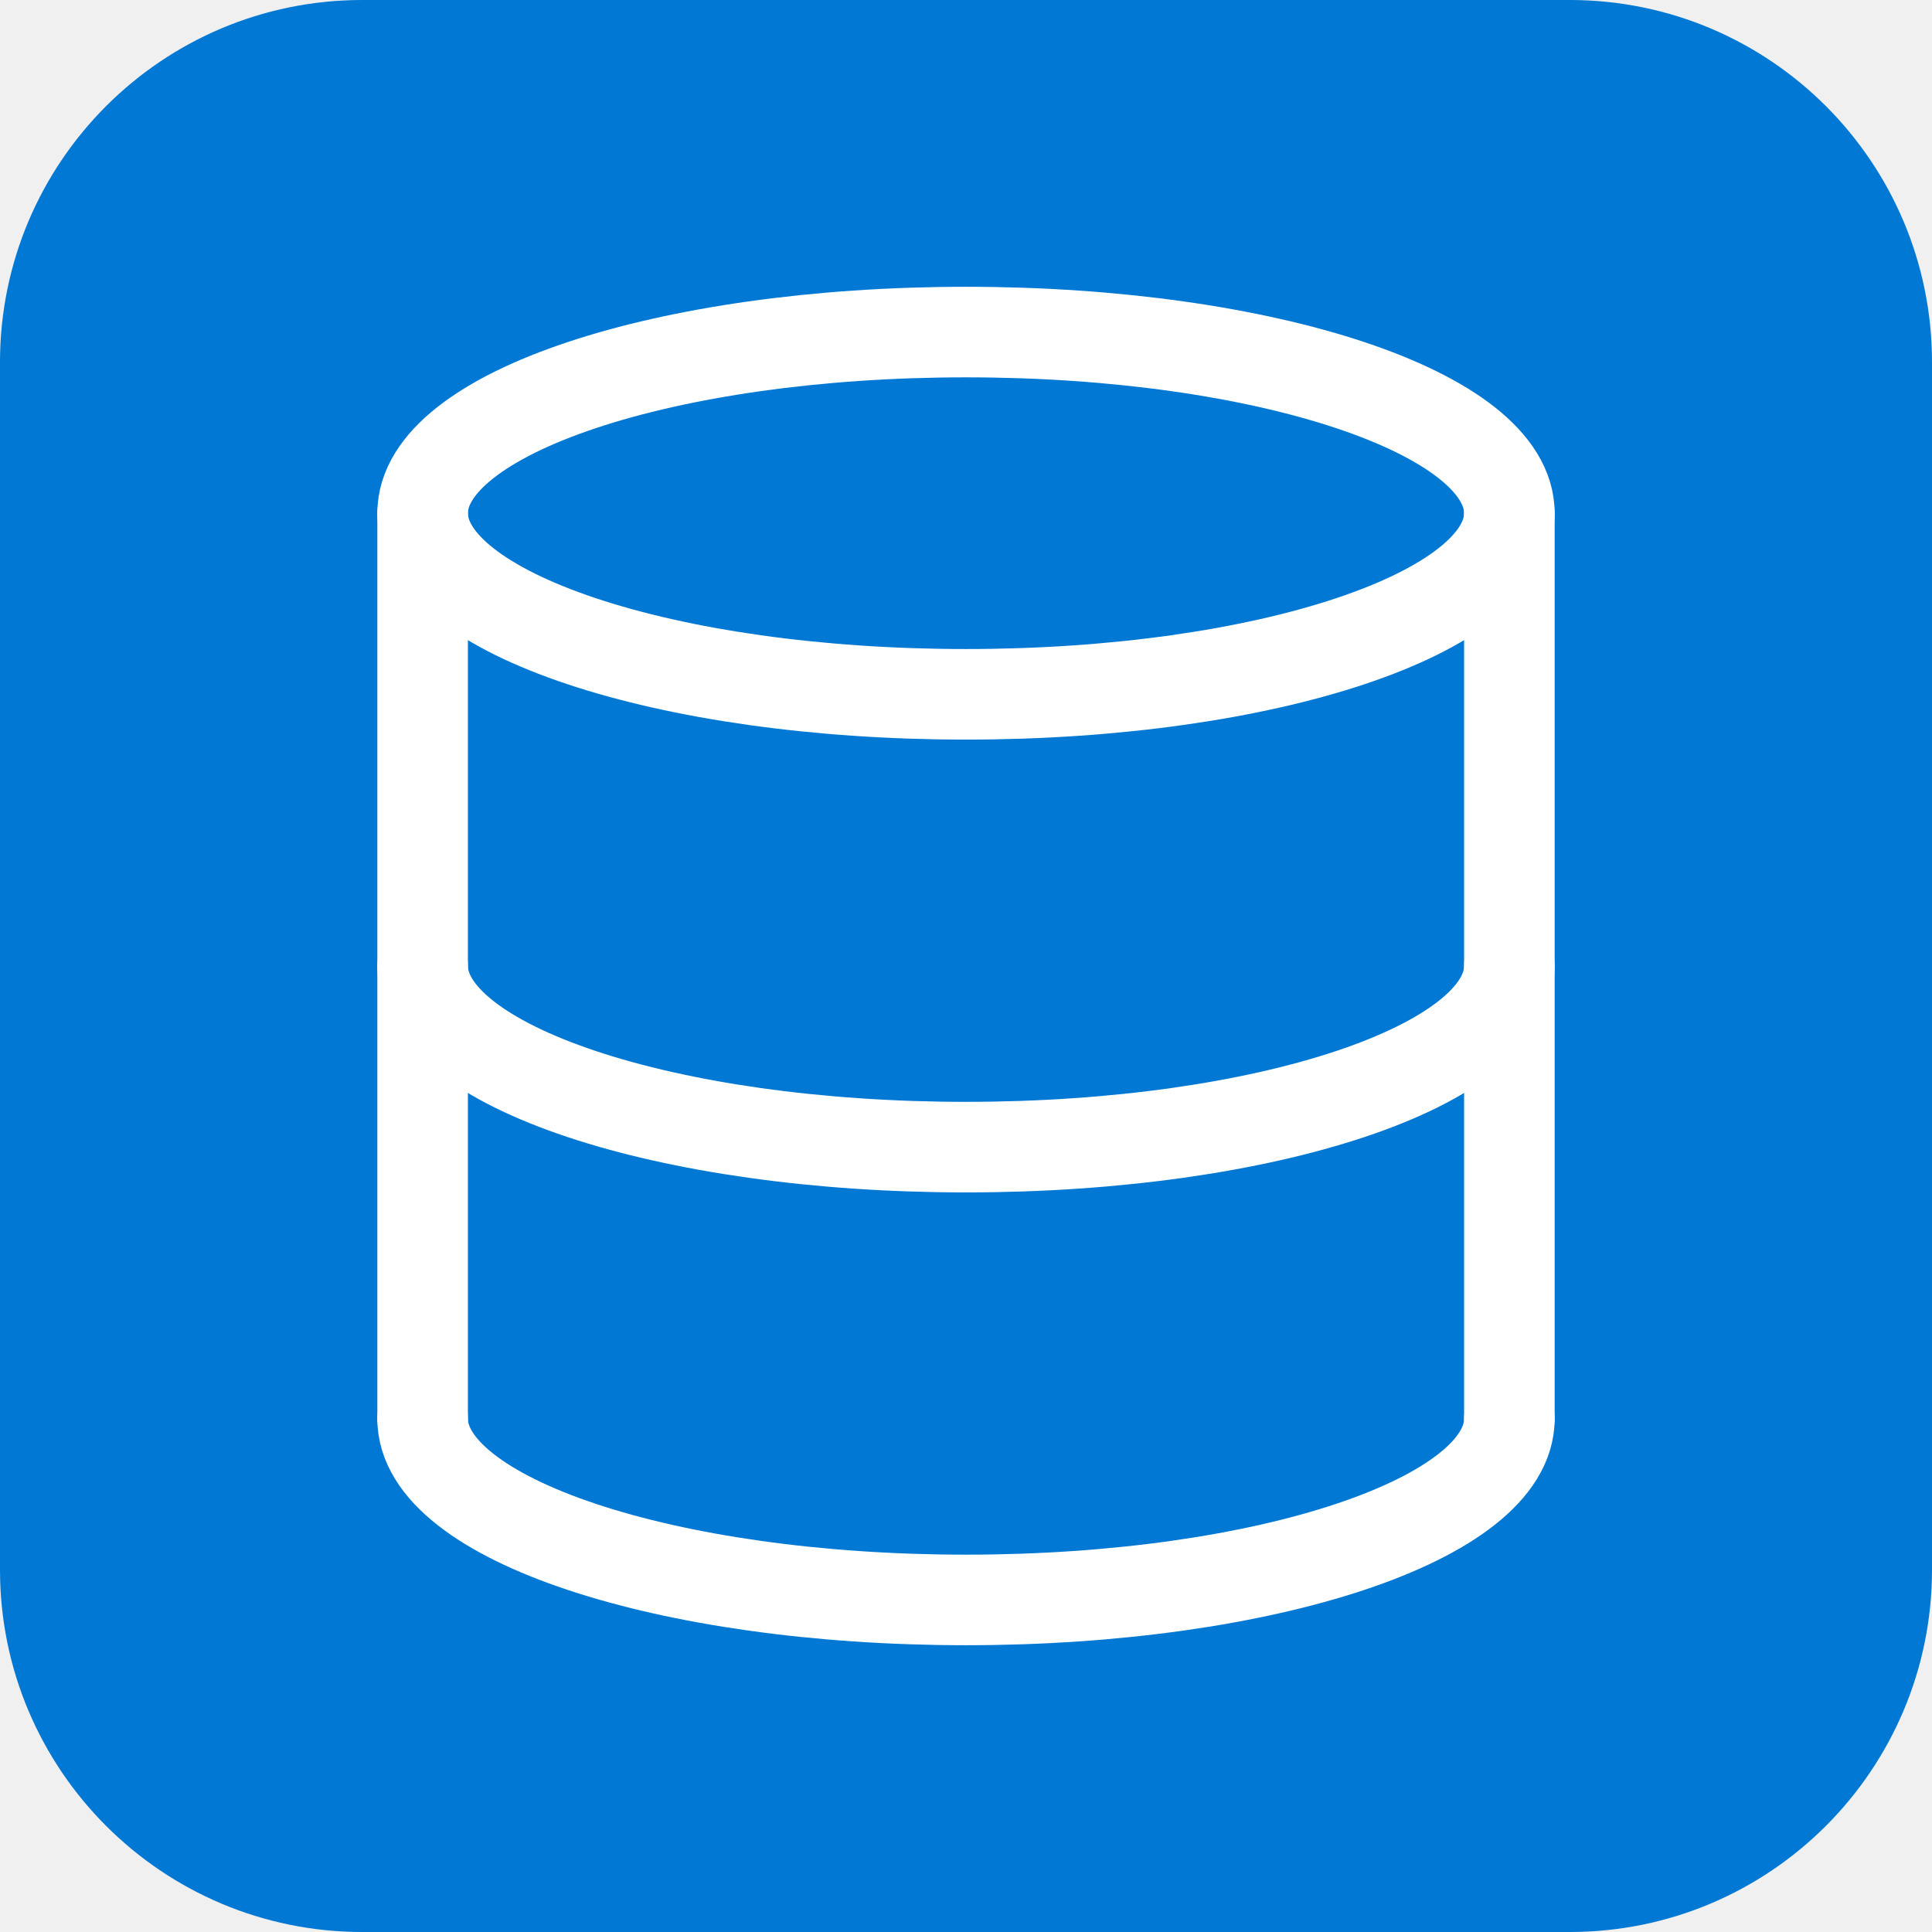
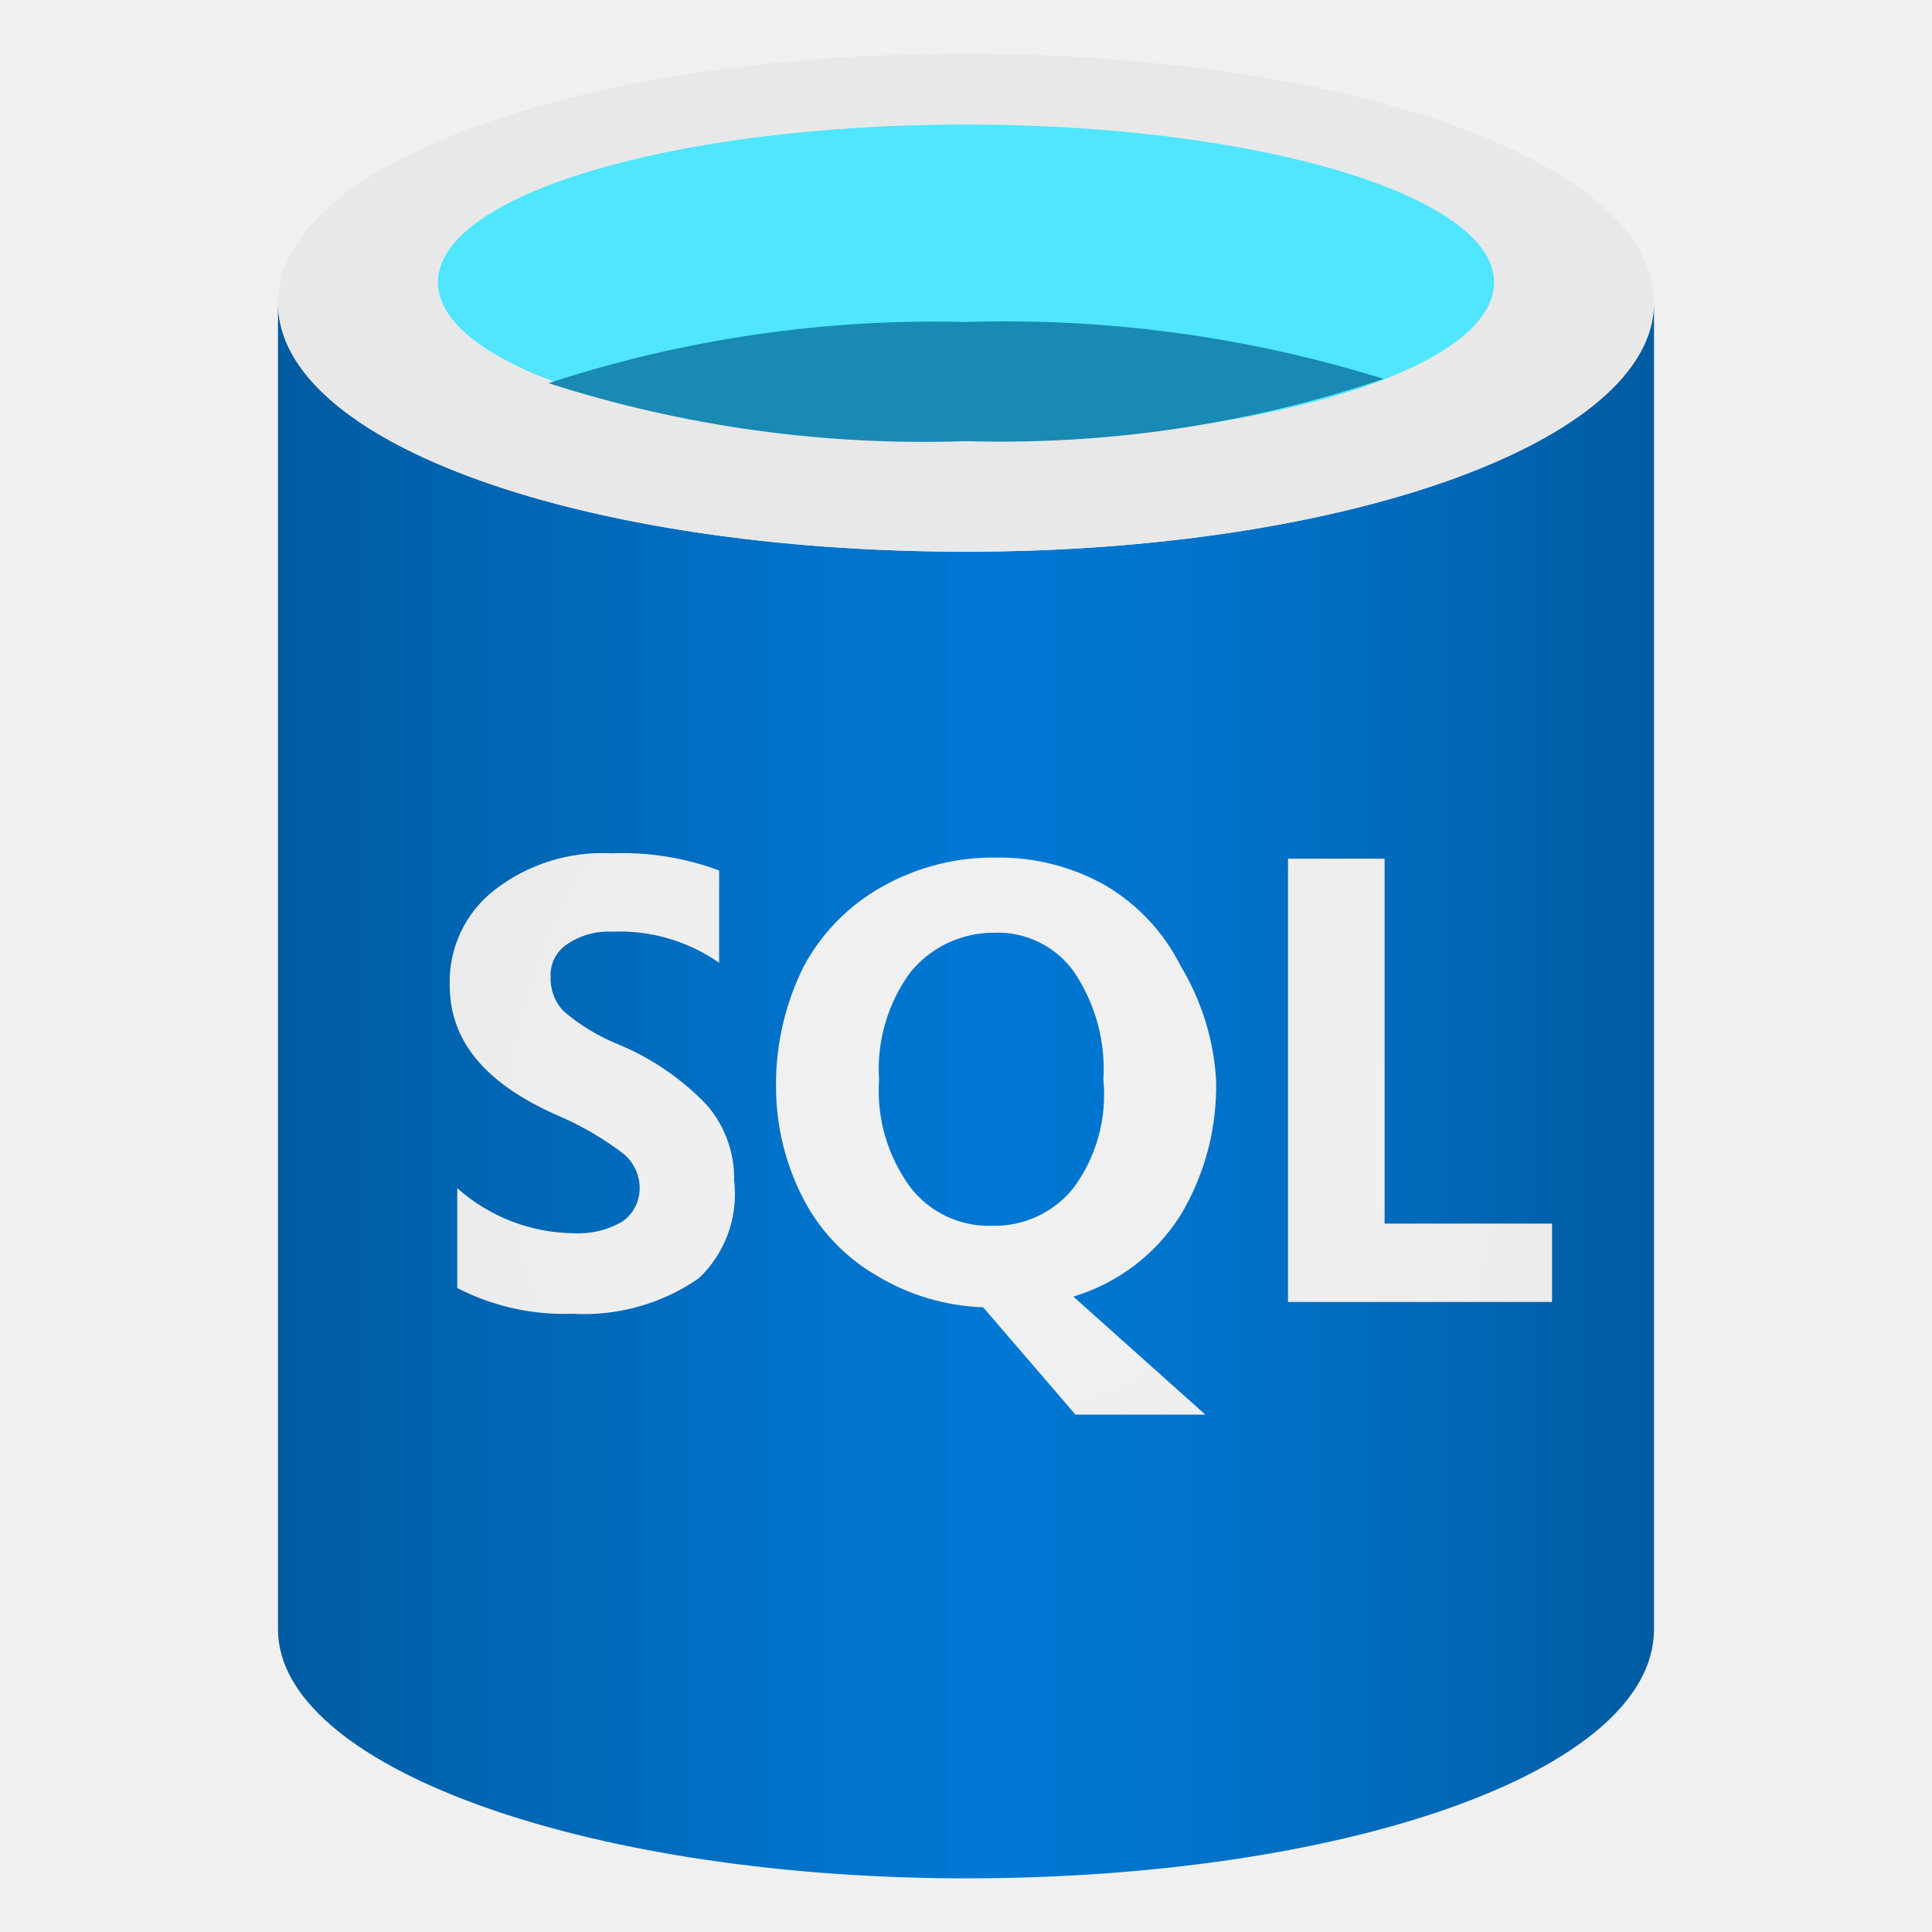
- <svg xmlns="http://www.w3.org/2000/svg" width="256px" height="256px" viewBox="0 0 256 256" version="1.1" preserveAspectRatio="xMidYMid">
-   <rect fill="#0078D4" x="0" y="0" width="256" height="256" rx="48" />
-   <g fill="none" stroke="#FFFFFF" stroke-width="12" stroke-linecap="round" stroke-linejoin="round">
-     <ellipse cx="128" cy="68" rx="72" ry="24" />
-     <path d="M56 68 V188 M200 68 V188" />
-     <path d="M56 128 A72 24 0 0 0 200 128" />
-     <path d="M56 188 A72 24 0 0 0 200 188" />
-   </g>
+ <svg xmlns="http://www.w3.org/2000/svg" id="a96792b7-ce28-4ca3-9767-4e065ef4820f" width="18" height="18" viewBox="0 0 18 18">
+   <defs>
+     <linearGradient id="ef16bf9d-a8b6-4181-b6cd-66fc5203f956" x1="2.59" y1="10.16" x2="15.41" y2="10.16" gradientUnits="userSpaceOnUse">
+       <stop offset="0" stop-color="#005ba1" />
+       <stop offset="0.07" stop-color="#0060a9" />
+       <stop offset="0.36" stop-color="#0071c8" />
+       <stop offset="0.52" stop-color="#0078d4" />
+       <stop offset="0.64" stop-color="#0074cd" />
+       <stop offset="0.82" stop-color="#006abb" />
+       <stop offset="1" stop-color="#005ba1" />
+     </linearGradient>
+     <radialGradient id="bf3846c3-4d74-4743-ab9a-f334c248bd92" cx="9.36" cy="10.57" r="7.07" gradientUnits="userSpaceOnUse">
+       <stop offset="0" stop-color="#f2f2f2" />
+       <stop offset="0.58" stop-color="#eee" />
+       <stop offset="1" stop-color="#e6e6e6" />
+     </radialGradient>
+   </defs>
+   <path d="M9,5.14c-3.54,0-6.41-1-6.41-2.32V15.18c0,1.27,2.82,2.3,6.32,2.32H9c3.54,0,6.41-1,6.41-2.32V2.82C15.41,4.11,12.54,5.14,9,5.14Z" fill="url(#ef16bf9d-a8b6-4181-b6cd-66fc5203f956)" />
+   <path d="M15.41,2.82c0,1.29-2.87,2.32-6.41,2.32s-6.41-1-6.41-2.32S5.46.5,9,.5s6.41,1,6.41,2.32" fill="#e8e8e8" />
+   <path d="M13.92,2.63c0,.82-2.21,1.48-4.92,1.48S4.08,3.45,4.08,2.63,6.29,1.16,9,1.16s4.92.66,4.92,1.47" fill="#50e6ff" />
+   <path d="M9,3a11.55,11.55,0,0,0-3.89.57A11.42,11.42,0,0,0,9,4.11a11.15,11.15,0,0,0,3.89-.58A11.84,11.84,0,0,0,9,3Z" fill="#198ab3" />
+   <path d="M12.9,11.4V8H12v4.13h2.46V11.4ZM5.76,9.73a1.83,1.83,0,0,1-.51-.31.44.44,0,0,1-.12-.32.34.34,0,0,1,.15-.3.68.68,0,0,1,.42-.12,1.62,1.62,0,0,1,1,.29V8.11a2.58,2.58,0,0,0-1-.16,1.64,1.64,0,0,0-1.09.34,1.08,1.08,0,0,0-.42.89c0,.51.32.91,1,1.21a2.88,2.88,0,0,1,.62.36.42.42,0,0,1,.15.32.38.38,0,0,1-.16.31.81.81,0,0,1-.45.11,1.66,1.66,0,0,1-1.09-.42V12a2.17,2.17,0,0,0,1.07.24,1.88,1.88,0,0,0,1.18-.33A1.08,1.08,0,0,0,6.84,11a1.05,1.05,0,0,0-.25-.7A2.42,2.42,0,0,0,5.76,9.73ZM11,11.32a2.34,2.34,0,0,0,.33-1.26A2.32,2.32,0,0,0,11,9a1.81,1.81,0,0,0-.7-.75,2,2,0,0,0-1-.26,2.11,2.11,0,0,0-1.08.27A1.86,1.86,0,0,0,7.49,9a2.46,2.46,0,0,0-.26,1.14,2.26,2.26,0,0,0,.24,1,1.76,1.76,0,0,0,.69.74,2.06,2.06,0,0,0,1,.3l.86,1h1.21L10,12.08A1.79,1.79,0,0,0,11,11.32ZM10,11.07a.94.94,0,0,1-.76.35.92.92,0,0,1-.76-.36,1.52,1.52,0,0,1-.29-1,1.53,1.53,0,0,1,.29-1,1,1,0,0,1,.78-.37.87.87,0,0,1,.75.37,1.62,1.62,0,0,1,.27,1A1.46,1.46,0,0,1,10,11.07Z" fill="url(#bf3846c3-4d74-4743-ab9a-f334c248bd92)" />
</svg>
